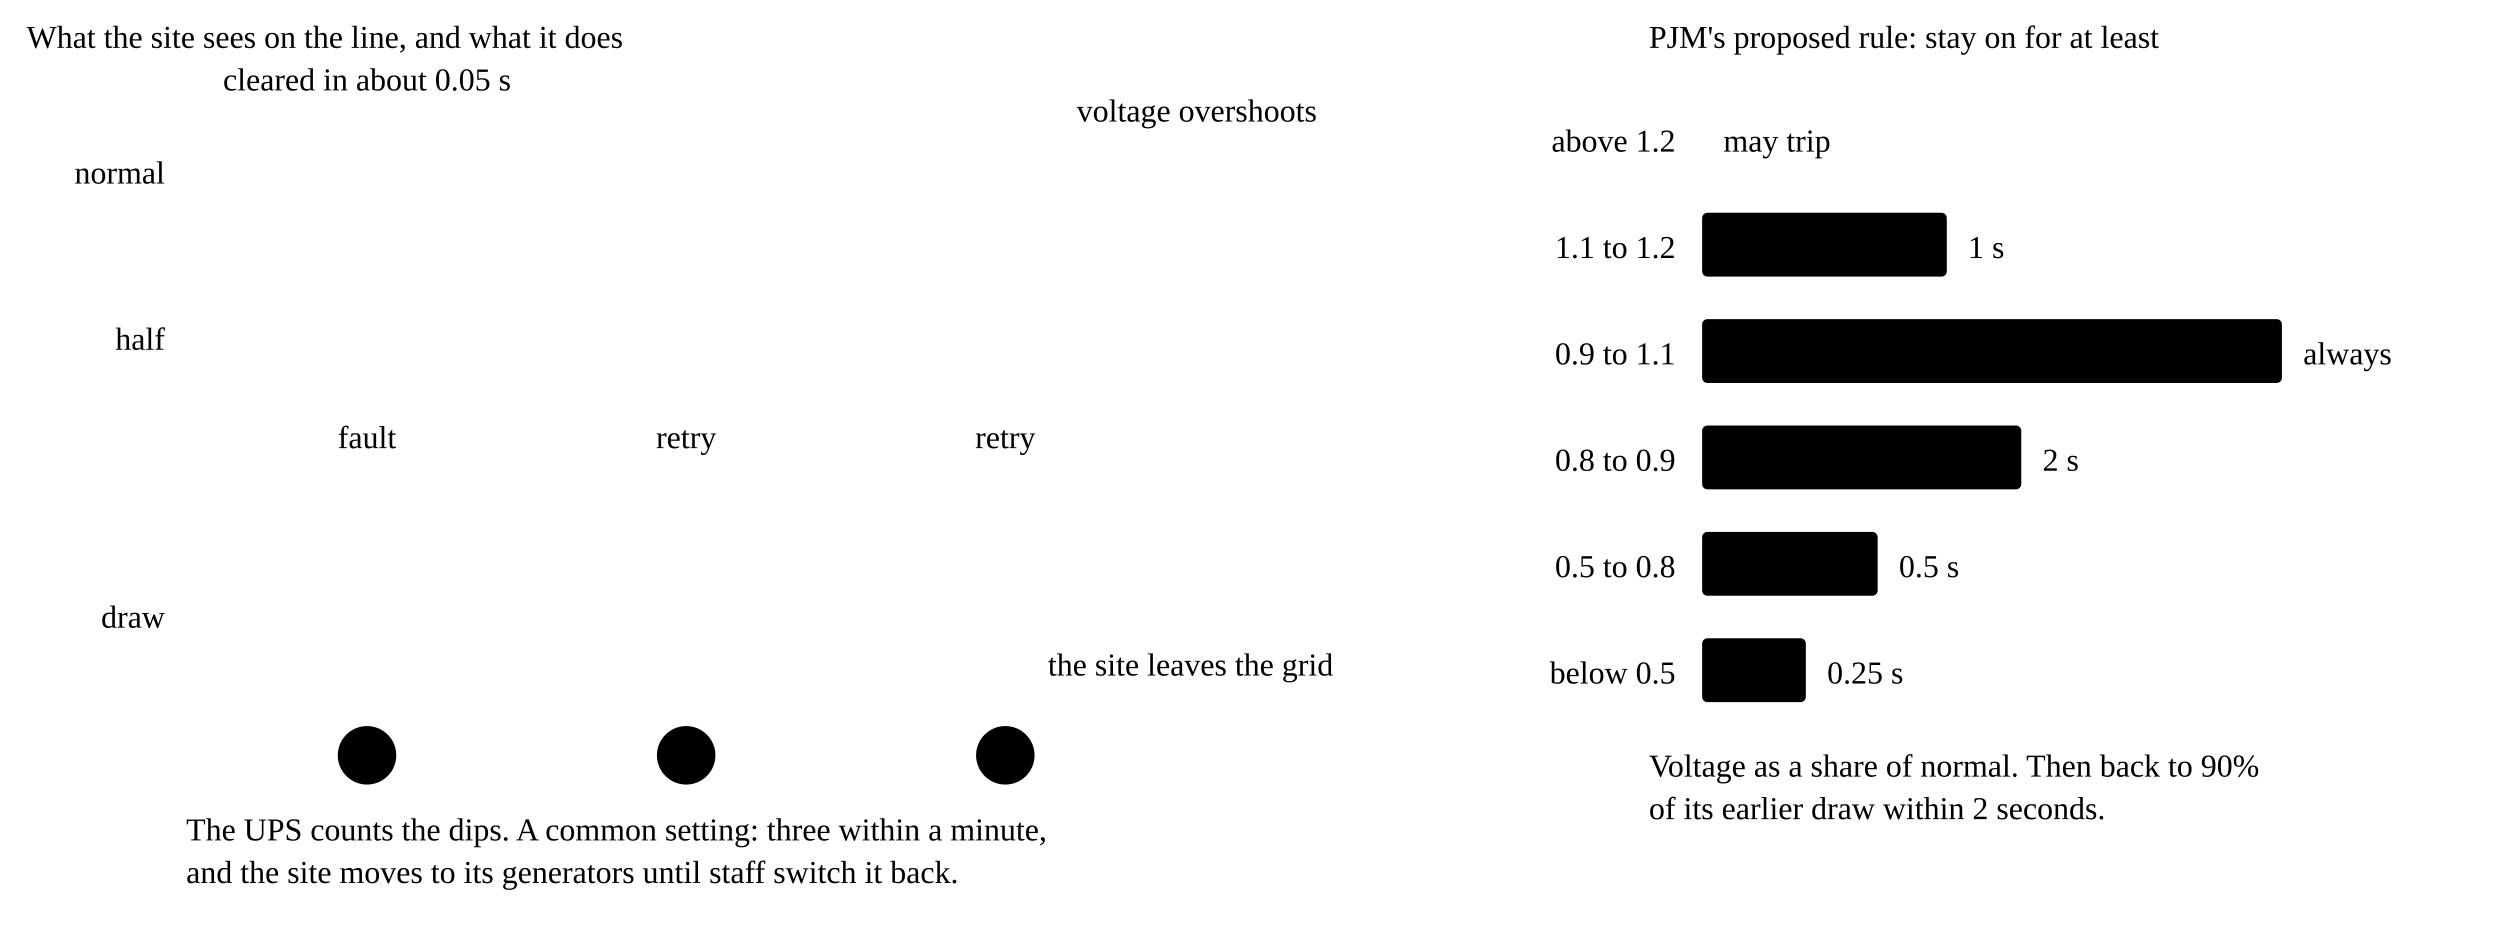
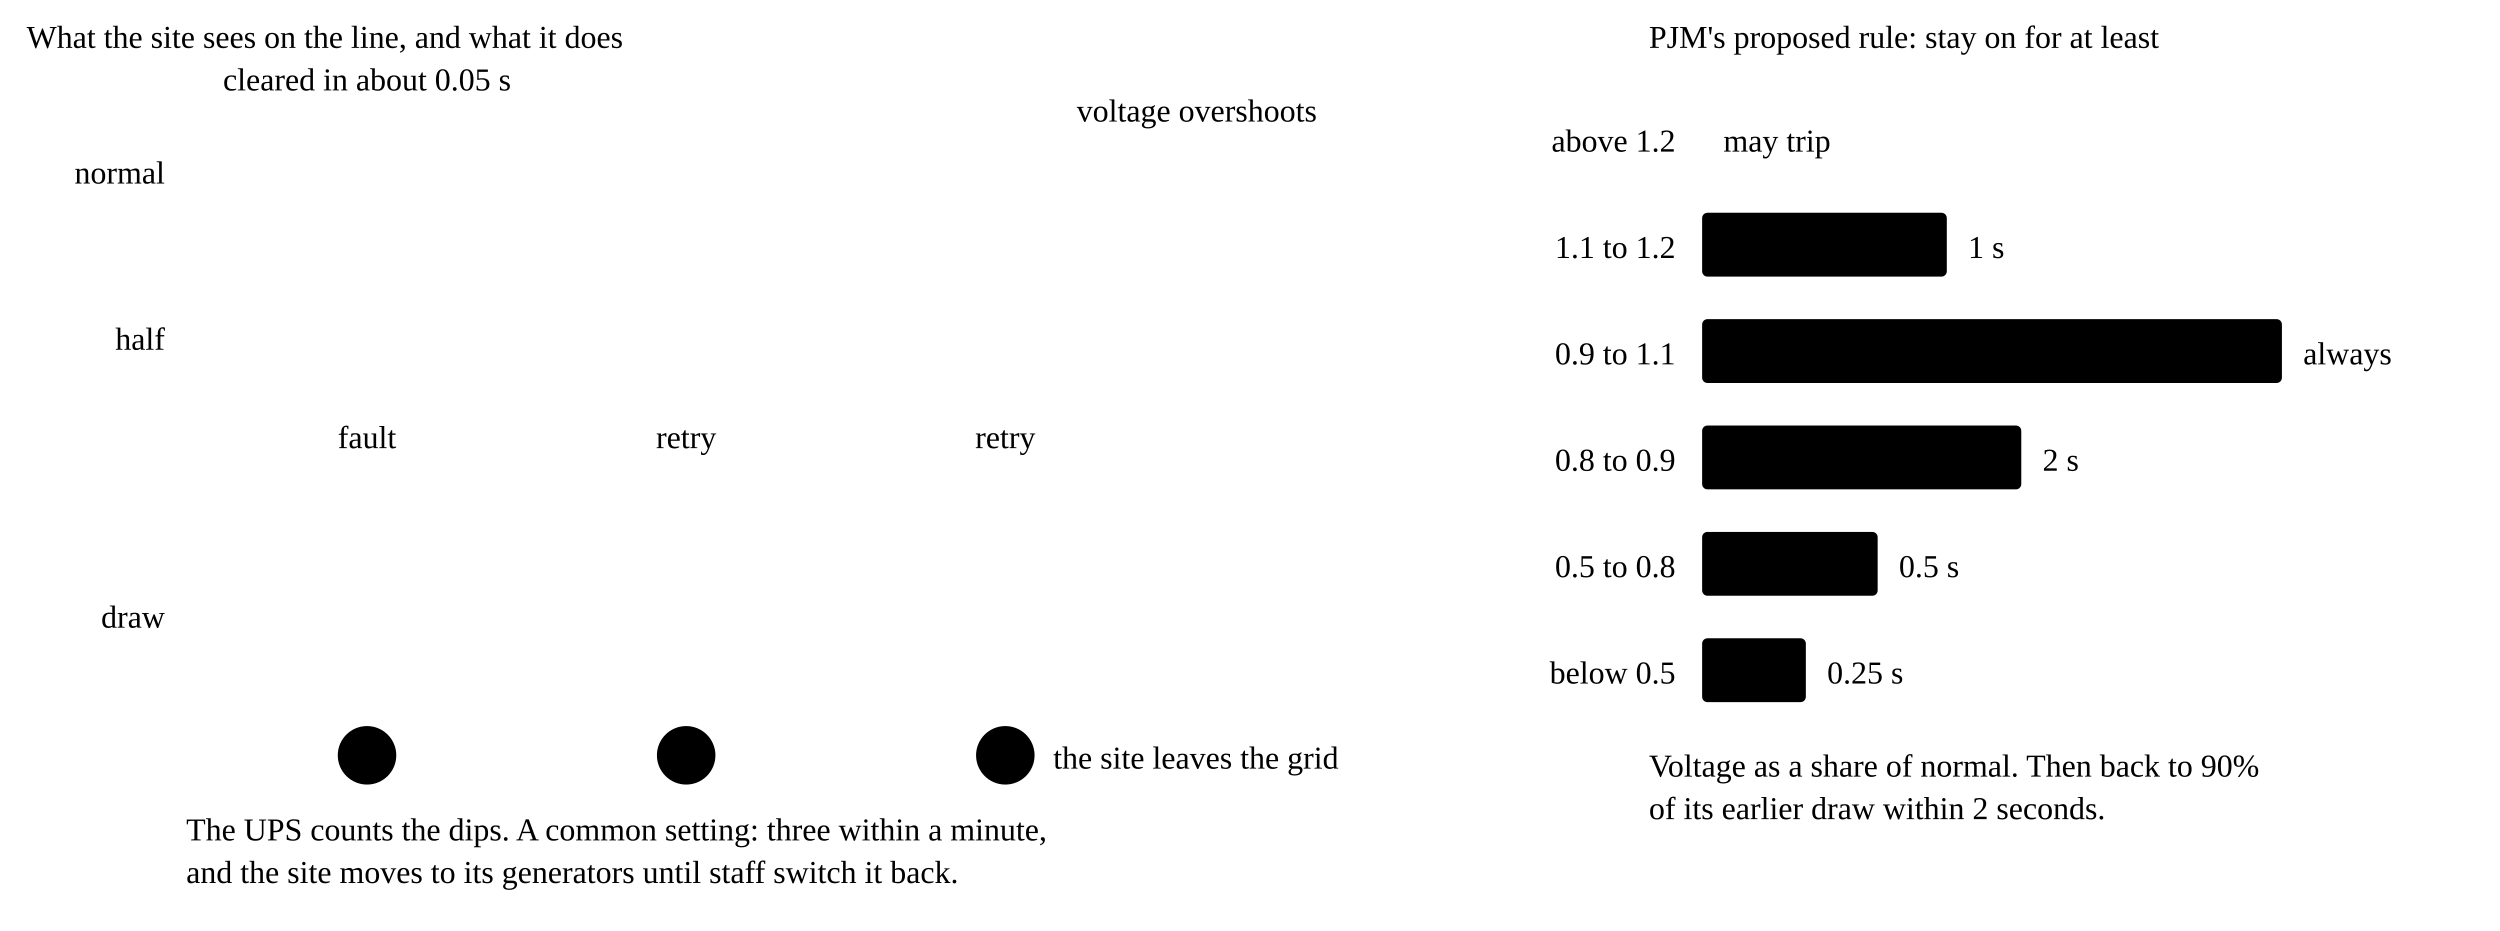
<svg viewBox="0 0 940 350" role="img" aria-label="Left: what a data centre sees in a fault the grid clears normally. Voltage on the line falls to about a third of normal for about a twentieth of a second, the fault is cleared, and the line is retried twice, each retry another dip. The UPS counts the dips; a common setting is three within a minute, after which the site moves to its generators and stays there until staff switch it back. Its draw from the grid falls to nothing, and with that load gone the voltage overshoots. Right: PJM's proposed rule, how long a site must stay connected at each voltage: above 1.2 times normal it may trip; 1.1 to 1.2, one second; 0.9 to 1.1, always; 0.8 to 0.9, two seconds; 0.5 to 0.8, half a second; below half, a quarter of a second. It must then return to 90 per cent of its earlier draw within two seconds.">
  <text class="i-head" x="10" y="18">What the site sees on the line, and what it does</text>
-   <line class="i-faint" x1="70" y1="65.0" x2="560" y2="65.0" />
+   <line class="i-faint" x1="70" y1="65.0" x2="548" y2="65.0" />
  <text class="i-k" x="62" y="69.0" text-anchor="end">normal</text>
-   <line class="i-faint" x1="70" y1="127.5" x2="560" y2="127.5" />
+   <line class="i-faint" x1="70" y1="127.5" x2="548" y2="127.5" />
  <text class="i-k" x="62" y="131.5" text-anchor="end">half</text>
-   <line class="i-ground" x1="70" y1="190" x2="560" y2="190" />
-   <path class="i-line" d="M70 65.0 H130 L134 152.5 H142 L146 65.0 H250 L254 152.5 H262 L266 65.0 H370 L374 152.5 H382 L386 65.0 H410 C422 65.0 426 53.7 440 53.7 H466 C480 53.7 490 65.0 510 65.0 H560" style="fill:none" />
+   <line class="i-ground" x1="70" y1="190" x2="548" y2="190" />
+   <path class="i-line" d="M70 65.0 H130 L134 152.5 H142 L146 65.0 H250 L254 152.5 H262 L266 65.0 H370 L374 152.5 H382 L386 65.0 H410 C422 65.0 426 53.7 440 53.7 H466 C480 53.7 490 65.0 510 65.0 H548" style="fill:none" />
  <text class="i-n" x="138" y="168.5" text-anchor="middle">fault</text>
  <text class="i-n" x="258" y="168.5" text-anchor="middle">retry</text>
  <text class="i-n" x="378" y="168.5" text-anchor="middle">retry</text>
  <text class="i-k" x="138" y="34" text-anchor="middle">cleared in about 0.05 s</text>
  <text class="i-hot-t" x="450" y="45.7" text-anchor="middle">voltage overshoots</text>
  <text class="i-k" x="62" y="236" text-anchor="end">draw</text>
-   <path class="i-cool" d="M70 230 H382 L386 260 H560" style="fill:none" />
+   <path class="i-cool" d="M70 230 H382 L386 260 H548" style="fill:none" />
  <circle class="i-fill" cx="138" cy="284" r="11" />
  <text class="i-t" x="138" y="289" text-anchor="middle">1</text>
  <circle class="i-fill" cx="258" cy="284" r="11" />
  <text class="i-t" x="258" y="289" text-anchor="middle">2</text>
  <circle class="i-hot-f" cx="378" cy="284" r="11" />
  <text class="i-t" x="378" y="289" text-anchor="middle">3</text>
  <text class="i-n" x="70" y="316">The UPS counts the dips. A common setting: three within a minute,</text>
  <text class="i-n" x="70" y="332">and the site moves to its generators until staff switch it back.</text>
-   <text class="i-hot-t" x="394" y="254">the site leaves the grid</text>
+   <text class="i-hot-t" x="396" y="289">the site leaves the grid</text>
  <text class="i-head" x="620" y="18">PJM's proposed rule: stay on for at least</text>
  <text class="i-k" x="630" y="57" text-anchor="end">above 1.2</text>
  <text class="i-n" x="648" y="57">may trip</text>
  <text class="i-k" x="630" y="97" text-anchor="end">1.1 to 1.2</text>
  <rect class="i-fill" x="640" y="80" width="92" height="24" rx="2" />
  <text class="i-n" x="740" y="97">1 s</text>
  <text class="i-k" x="630" y="137" text-anchor="end">0.9 to 1.1</text>
  <rect class="i-cool-f" x="640" y="120" width="218" height="24" rx="2" />
  <text class="i-n" x="866" y="137">always</text>
  <text class="i-k" x="630" y="177" text-anchor="end">0.8 to 0.9</text>
  <rect class="i-fill" x="640" y="160" width="120" height="24" rx="2" />
  <text class="i-n" x="768" y="177">2 s</text>
  <text class="i-k" x="630" y="217" text-anchor="end">0.5 to 0.8</text>
  <rect class="i-fill" x="640" y="200" width="66" height="24" rx="2" />
  <text class="i-n" x="714" y="217">0.5 s</text>
  <text class="i-k" x="630" y="257" text-anchor="end">below 0.5</text>
  <rect class="i-fill" x="640" y="240" width="39" height="24" rx="2" />
  <text class="i-n" x="687" y="257">0.25 s</text>
  <text class="i-n" x="620" y="292">Voltage as a share of normal. Then back to 90%</text>
  <text class="i-n" x="620" y="308">of its earlier draw within 2 seconds.</text>
  <line class="i-faint" x1="600" y1="30" x2="600" y2="340" />
</svg>
